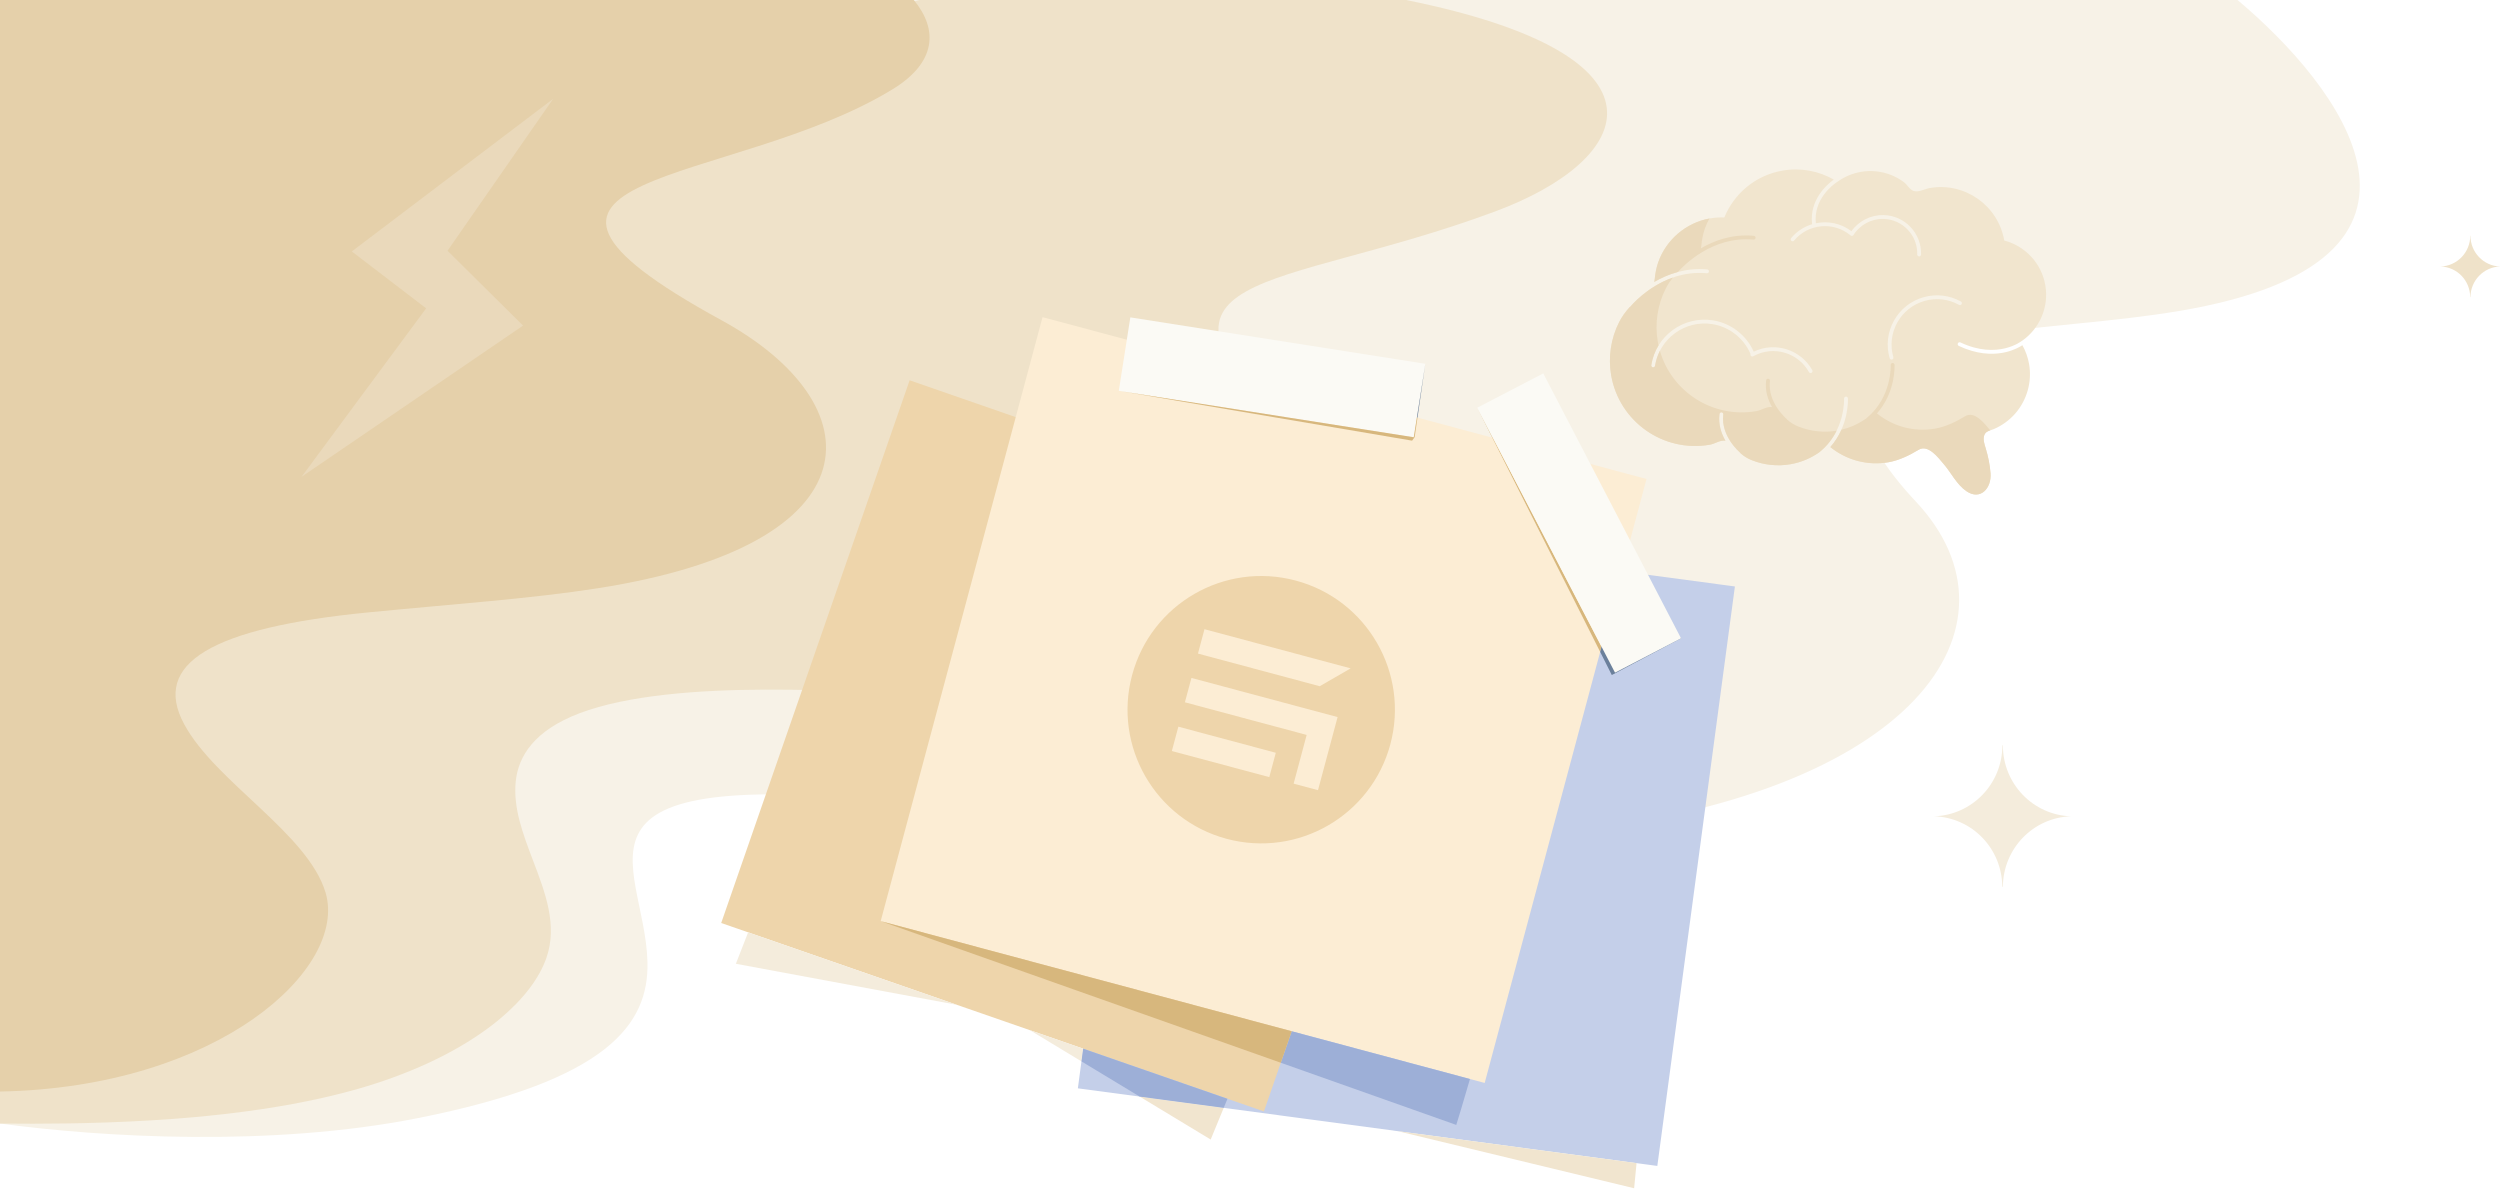
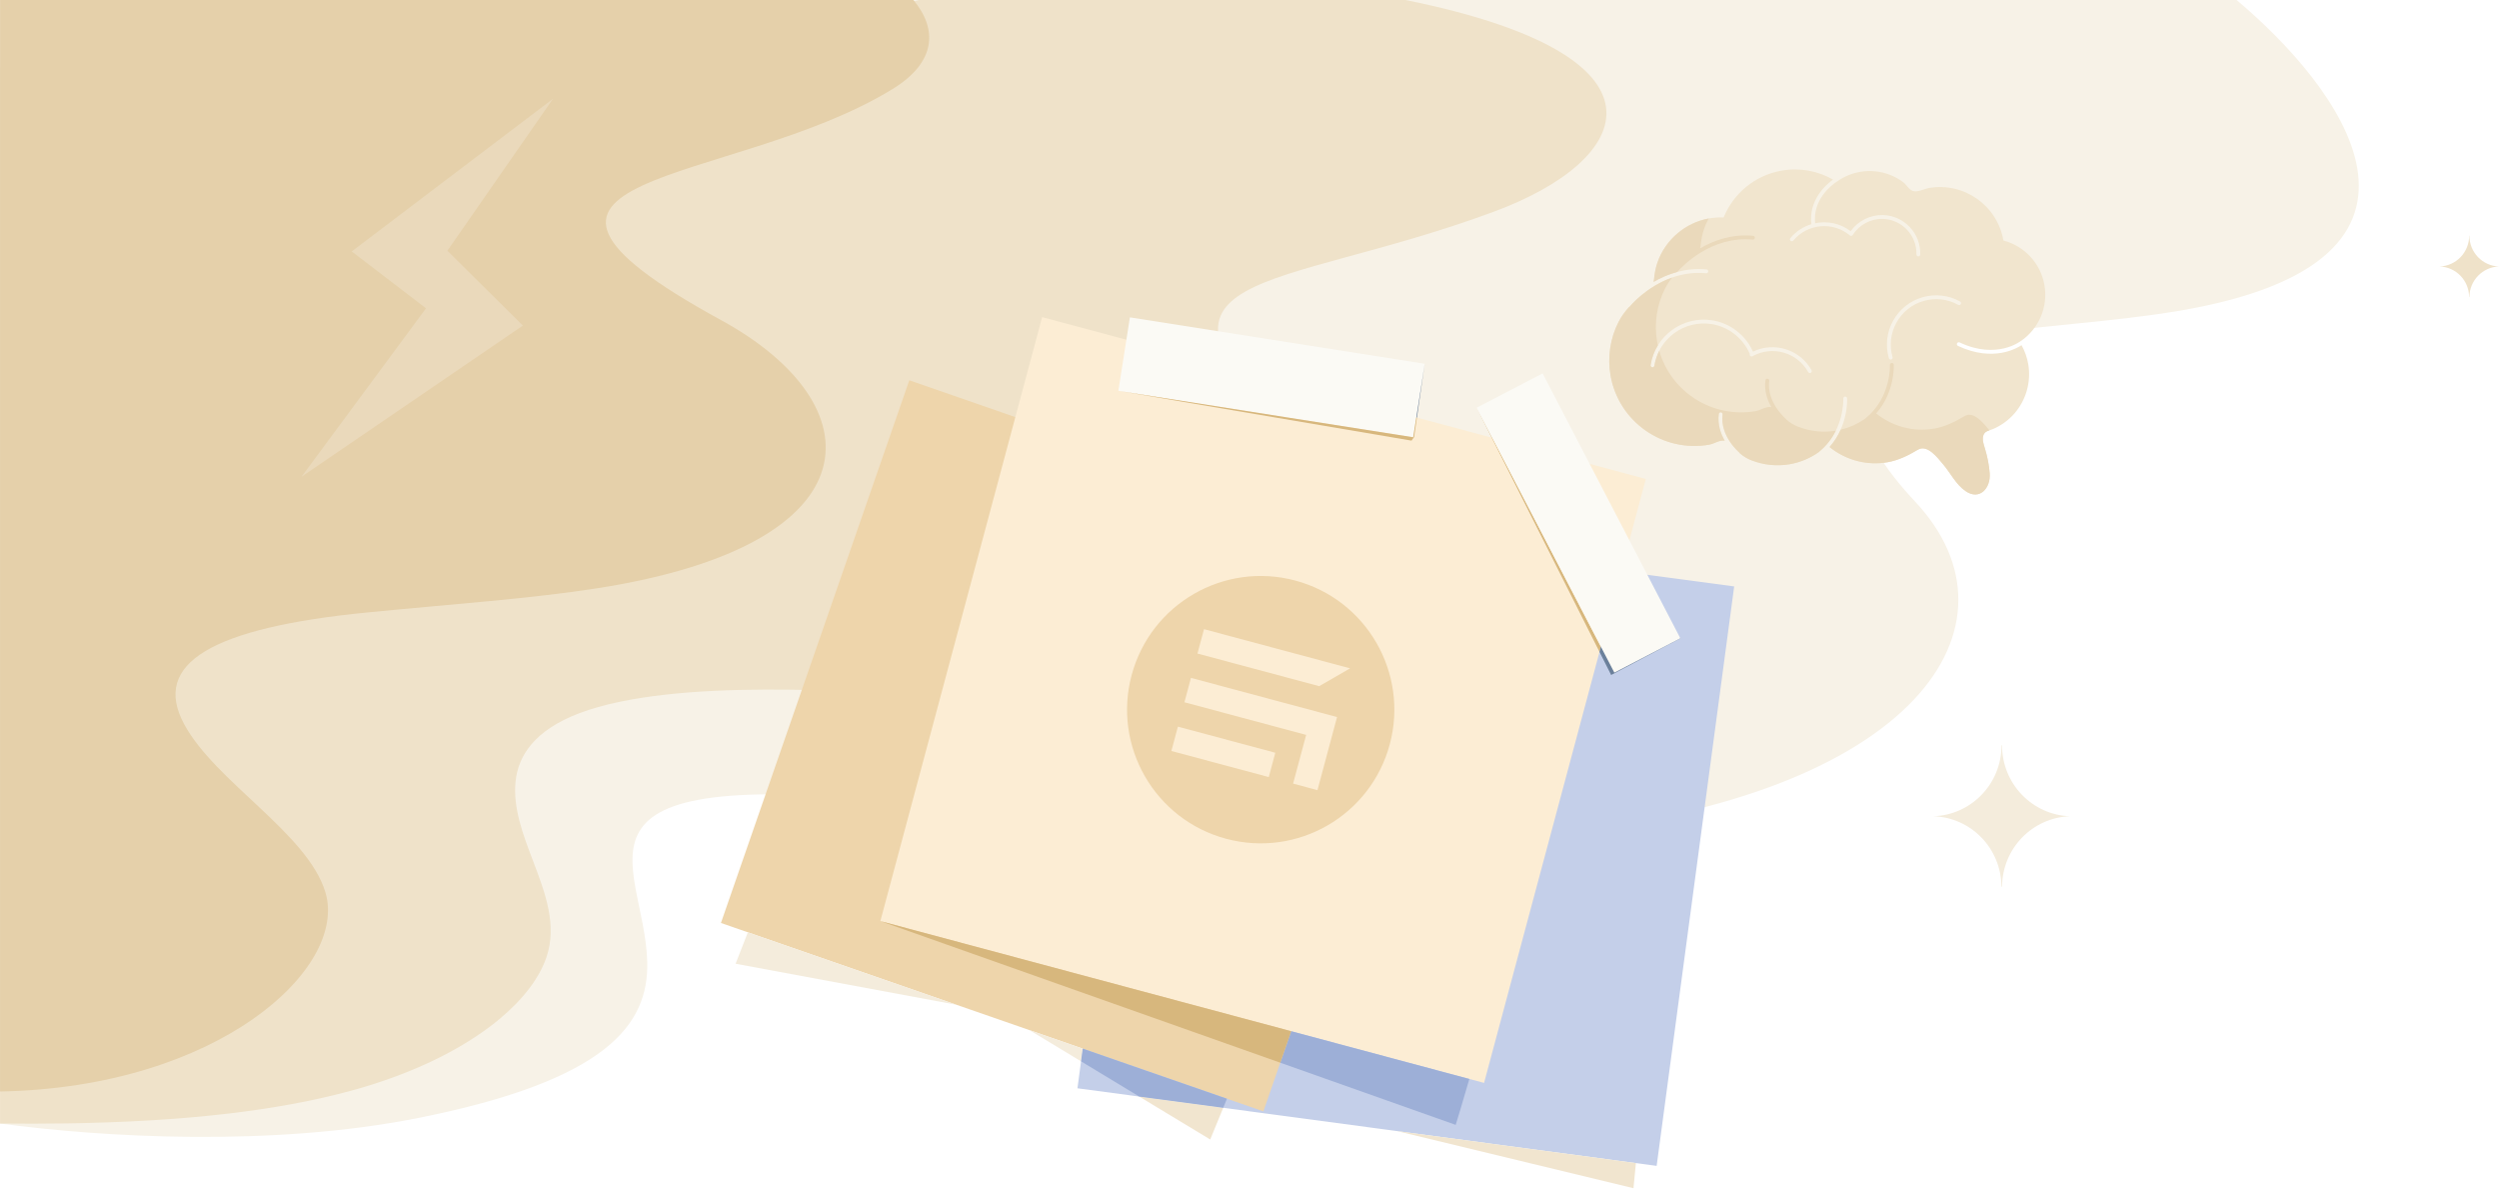
- <svg xmlns="http://www.w3.org/2000/svg" xml:space="preserve" width="12.005in" height="5.706in" version="1.1" style="shape-rendering:geometricPrecision; text-rendering:geometricPrecision; image-rendering:optimizeQuality; fill-rule:evenodd; clip-rule:evenodd" viewBox="0 0 120046 57058">
+ <svg xmlns="http://www.w3.org/2000/svg" xml:space="preserve" width="11.61in" height="5.518in" version="1.1" style="shape-rendering:geometricPrecision; text-rendering:geometricPrecision; image-rendering:optimizeQuality; fill-rule:evenodd; clip-rule:evenodd" viewBox="0 0 116099 55182">
  <defs>
    <style type="text/css">
   
    .fil12 {fill:#6B809B}
    .fil13 {fill:#6B809B}
    .fil9 {fill:#9DAFD7}
    .fil10 {fill:#D7B77D}
    .fil2 {fill:#E5D0AA}
    .fil17 {fill:#EAD9BB}
    .fil14 {fill:#EED5AB}
    .fil1 {fill:#EFE2C9}
    .fil11 {fill:#F1E5CF}
    .fil3 {fill:#F4ECDC}
    .fil0 {fill:#F7F2E7}
    .fil15 {fill:#FCEDD4}
    .fil5 {fill:#C4CFE9;fill-rule:nonzero}
    .fil4 {fill:#EAD9BB;fill-rule:nonzero}
    .fil6 {fill:#EED5AB;fill-rule:nonzero}
    .fil16 {fill:#F1E5CE;fill-rule:nonzero}
    .fil8 {fill:#FBFAF5;fill-rule:nonzero}
    .fil7 {fill:#FCEDD4;fill-rule:nonzero}
   
  </style>
  </defs>
  <g id="Layer_x0020_1">
-     <g id="_2124159170752">
-       <path class="fil0" d="M0 27054l0 -27054 107442 0c4829,4054 11569,12521 -2808,14933 -6201,1041 -13668,698 -14981,3627 -820,1828 1111,4209 2346,5528 5574,5952 -46,14161 -17225,15907 -9423,958 -21189,-350 -29928,-1328 -18970,-2124 -13875,2567 -13756,7532 72,2989 -1908,5678 -11016,7489 -7050,1402 -15191,923 -20074,263l0 -26897z" />
-       <path class="fil1" d="M44153 0l23363 0c13247,2678 11028,7655 4250,10164 -10600,3924 -17976,2655 -9699,10898 2811,2798 2824,6124 -1532,8698 -3133,1852 -8426,3181 -14167,3414 -3194,129 -6414,-69 -9625,-59 -3212,9 -6632,268 -8911,1132 -2196,832 -2937,2076 -3065,3256 -138,1279 347,2552 831,3824 591,1551 1182,3100 643,4658 -339,983 -1104,1997 -2249,2950 -61,52 -124,103 -188,153 -43,35 -87,70 -132,104 -58,46 -118,91 -178,136 -1484,1109 -3494,2113 -5955,2855 -101,30 -202,60 -305,90 -119,34 -240,68 -362,101 -1806,494 -3778,847 -5847,1093 -104,13 -209,25 -313,37 -9,0 -17,1 -26,2 -459,52 -923,99 -1391,141 -132,11 -264,23 -396,34 -119,10 -239,19 -359,29 -57,4 -115,9 -173,13 -1418,107 -2867,173 -4327,207 -130,3 -259,6 -389,8 -35,1 -71,1 -107,2 -122,2 -243,4 -365,6 -1058,16 -2120,17 -3179,5l0 -50708c3059,306 6361,855 9911,1702 16031,3826 22662,-2176 34242,-4945z" />
-       <path class="fil2" d="M0 52414l0 -52414 43878 0c1174,1412 1090,2994 -1004,4278 -7806,4784 -21477,3862 -8232,11097 7371,4028 7602,10748 -5926,12870 -3222,506 -6941,760 -11029,1161 -7530,739 -10411,2451 -8847,5362 1496,2782 5951,5254 6794,8096 1077,3633 -5131,9356 -15634,9550z" />
-       <path class="fil3" d="M92877 39197c1808,59 3258,1543 3268,3381l30 0c14,-1838 1464,-3322 3267,-3381 -1813,-59 -3267,-1558 -3267,-3406l-25 0c0,1848 -1455,3347 -3273,3406z" />
-       <path class="fil1" d="M117196 12797c785,25 1414,670 1418,1467l13 0c7,-797 636,-1442 1419,-1467 -787,-26 -1419,-677 -1419,-1480l-10 0c0,803 -632,1454 -1421,1480z" />
-       <polygon class="fil4" points="26561,4746 16893,12074 20463,14806 14481,22895 25116,15634 21489,12040 " />
+     <g id="_1759348627648">
+       <path class="fil0" d="M0 26164l0 -26164 103909 0c4671,3921 11189,12109 -2716,14442 -5996,1007 -13217,675 -14488,3508 -793,1768 1075,4070 2270,5346 5390,5756 -45,13695 -16659,15384 -9113,926 -20493,-338 -28945,-1284 -18345,-2055 -13418,2482 -13303,7284 69,2891 -1845,5491 -10654,7243 -6819,1356 -14692,893 -19414,255l0 -26014z" />
+       <path class="fil1" d="M42701 0l22595 0c12811,2590 10665,7404 4110,9830 -10251,3794 -17385,2568 -9379,10539 2718,2707 2730,5923 -1482,8413 -3030,1790 -8149,3076 -13702,3301 -3088,125 -6202,-66 -9308,-57 -3106,9 -6414,260 -8618,1095 -2123,805 -2840,2007 -2964,3149 -133,1237 335,2468 804,3698 571,1500 1143,2999 622,4505 -329,951 -1069,1932 -2176,2853 -59,50 -120,99 -181,148 -42,34 -85,67 -128,101 -57,44 -114,88 -173,131 -1435,1073 -3379,2044 -5758,2761 -98,30 -196,59 -295,87 -116,34 -233,66 -350,98 -1748,478 -3654,819 -5655,1057 -101,12 -202,24 -303,35 -9,1 -17,2 -25,3 -444,50 -893,95 -1346,136 -127,11 -255,22 -383,33 -115,9 -231,19 -346,28 -56,4 -112,8 -168,13 -1372,103 -2773,167 -4185,200 -125,3 -250,5 -376,8 -34,0 -69,1 -103,2 -118,2 -236,4 -354,6 -1023,15 -2050,16 -3074,5l0 -49042c2958,296 6152,827 9586,1647 15503,3699 21916,-2105 33115,-4783z" />
+       <path class="fil2" d="M0 50691l0 -50691 42435 0c1136,1366 1054,2896 -971,4137 -7549,4627 -20771,3735 -7961,10733 7129,3895 7352,10394 -5731,12446 -3117,489 -6713,735 -10667,1123 -7282,715 -10068,2370 -8556,5186 1447,2690 5756,5081 6571,7829 1042,3514 -4962,9049 -15120,9237z" />
+       <path class="fil3" d="M89823 37908c1749,57 3151,1492 3161,3270l29 0c14,-1778 1416,-3213 3160,-3270 -1754,-57 -3160,-1507 -3160,-3294l-25 0c0,1787 -1406,3237 -3165,3294z" />
+       <path class="fil1" d="M113342 12376c760,25 1368,648 1372,1419l13 0c6,-771 615,-1394 1372,-1419 -761,-25 -1372,-654 -1372,-1431l-10 0c0,777 -611,1406 -1375,1431z" />
+       <polygon class="fil4" points="25688,4590 16338,11677 19790,14319 14005,22142 24291,15120 20783,11644 " />
      <g>
-         <polygon class="fil5" points="79582,55986 51757,52260 55482,24435 83307,28161 " />
-         <polygon class="fil6" points="60691,53369 34631,44321 43679,18261 69739,27309 " />
-         <polygon class="fil7" points="71292,52002 42289,44231 50061,15229 79063,23000 74457,40190 " />
-         <polygon class="fil8" points="54277,15240 68442,17469 67886,20997 53722,18769 " />
-         <polygon class="fil9" points="70585,51812 62027,49519 61502,51032 69928,54017 70156,53271 " />
-         <polygon class="fil10" points="61502,51032 62027,49519 52467,46958 42289,44231 " />
-         <polygon class="fil11" points="78585,55852 67111,54316 78468,57058 " />
-         <polygon class="fil3" points="45950,48251 35924,44770 35335,46279 " />
-         <polygon class="fil11" points="58761,53198 54728,52658 58135,54719 " />
-         <polygon class="fil3" points="51930,50966 52012,50356 49453,49467 " />
-         <polygon class="fil9" points="52012,50356 51930,50966 54728,52658 58761,53198 58940,52761 54986,51388 54205,51117 " />
-         <polygon class="fil10" points="53726,18769 67807,21160 67930,20988 68066,20054 68036,20046 67886,20997 53727,18770 " />
-         <polygon class="fil12" points="68442,17469 68036,20046 68066,20054 " />
-         <polygon class="fil10" points="76838,31304 76904,31056 70935,19579 " />
-         <polygon class="fil13" points="76938,30930 76838,31304 77396,32414 80720,30651 80015,30259 " />
-         <polygon class="fil8" points="77551,32300 70935,19578 74105,17930 80721,30651 " />
+         <polygon class="fil5" points="76966,54145 50056,50542 53658,23632 80568,27235 " />
+         <polygon class="fil6" points="58695,51614 33492,42864 42243,17661 67446,26411 " />
+         <polygon class="fil7" points="68948,50292 40899,42777 48415,14728 76463,22244 72009,38869 " />
+         <polygon class="fil8" points="52493,14739 66191,16894 65655,20307 51956,18152 " />
+         <polygon class="fil9" points="68264,50109 59988,47891 59480,49354 67629,52241 67849,51520 " />
+         <polygon class="fil10" points="59480,49354 59988,47891 50742,45414 40899,42777 " />
+         <polygon class="fil11" points="76002,54016 64904,52530 75889,55182 " />
+         <polygon class="fil3" points="44439,46664 34743,43298 34173,44757 " />
+         <polygon class="fil11" points="56829,51449 52928,50927 56224,52920 " />
+         <polygon class="fil3" points="50223,49290 50302,48700 47827,47841 " />
+         <polygon class="fil9" points="50302,48700 50223,49290 52928,50927 56829,51449 57002,51026 53178,49699 52423,49436 " />
+         <polygon class="fil10" points="51959,18152 65578,20464 65697,20298 65828,19394 65799,19387 65654,20307 51961,18153 " />
+         <polygon class="fil12" points="66191,16894 65799,19387 65828,19394 " />
+         <polygon class="fil10" points="74311,30275 74376,30034 68603,18935 " />
+         <polygon class="fil13" points="74408,29913 74311,30275 74852,31348 78067,29643 77384,29264 " />
+         <polygon class="fil8" points="75001,31238 68603,18935 71668,17341 78067,29643 " />
        <g>
-           <path class="fil14" d="M66762 35740c917,-3424 -1115,-6944 -4539,-7861 -3424,-918 -6944,1114 -7861,4538 -918,3425 1114,6944 4538,7862 3425,917 6944,-1115 7862,-4539z" />
-           <path class="fil15" d="M61262 36147l-313 1169 -4679 -1253 313 -1169 4679 1253zm-3738 -4763l313 -1171c2340,627 4679,1254 7019,1881l-1485 857c-1948,-522 -3898,-1045 -5847,-1567zm6705 3049c-314,1171 -628,2341 -941,3510l-1170 -314 626 -2339 -5847 -1567 314 -1170c2339,626 4678,1253 7018,1880z" />
+           <path class="fil14" d="M64567 34565c887,-3312 -1078,-6716 -4390,-7603 -3311,-887 -6715,1078 -7603,4390 -887,3311 1078,6715 4390,7602 3312,888 6715,-1077 7603,-4389z" />
+           <path class="fil15" d="M59248 34959l-303 1130 -4525 -1212 303 -1131 4525 1213zm-3616 -4607l304 -1132c2262,606 4525,1212 6787,1819l-1435 828c-1884,-505 -3770,-1010 -5656,-1515zm6485 2949c-303,1132 -607,2264 -910,3395l-1132 -304 607 -2262 -5656 -1516 304 -1132c2262,607 4525,1213 6787,1819z" />
        </g>
      </g>
      <g>
-         <path class="fil16" d="M94194 14603c-24,45 -80,61 -125,36 -510,-282 -1099,-349 -1659,-188 -560,161 -1024,530 -1307,1040 -282,510 -349,1099 -188,1659 14,49 -14,100 -63,114 -3,1 -7,2 -10,3 -46,7 -91,-20 -104,-66 -175,-607 -102,-1246 204,-1799 306,-553 809,-954 1417,-1128 607,-175 1247,-102 1800,204 44,24 60,81 35,125zm-7206 3298c-9,5 -19,9 -29,10 -38,7 -77,-10 -96,-45 -523,-938 -1705,-1281 -2647,-775 -4,3 -8,4 -12,6 -6,3 -11,6 -17,9 -44,25 -100,9 -125,-36 -14,-24 -15,-52 -6,-76 -323,-757 -1021,-1303 -1835,-1431 -1308,-206 -2540,690 -2747,1998 -8,50 -55,85 -105,77 -50,-8 -85,-55 -77,-106 223,-1408 1549,-2373 2958,-2151 864,136 1606,709 1961,1506 1016,-492 2256,-110 2813,889 24,44 8,100 -36,125zm9253 -6352c-293,-1685 -1895,-2813 -3580,-2520 -227,39 -547,223 -778,138 -192,-71 -299,-301 -458,-419 -195,-145 -408,-264 -634,-352 -455,-177 -955,-226 -1436,-143 -393,69 -751,219 -1060,431 -2,1 -3,3 -5,4 0,0 -1,0 -2,0 -19,14 -39,28 -58,42 -1,-1 -2,-2 -3,-2 -249,166 -1149,853 -1033,1992 581,-122 1206,0 1709,381 355,-497 941,-791 1554,-773 492,14 949,219 1287,577 337,358 516,826 502,1318 -2,44 -34,81 -77,88 -6,1 -12,1 -18,1 -51,-1 -91,-44 -90,-95 27,-914 -696,-1678 -1610,-1705 -582,-17 -1138,279 -1450,772 -27,43 -84,56 -127,29 -5,-4 -10,-8 -15,-12 -817,-677 -2032,-565 -2711,251 -33,39 -91,45 -130,12 -39,-32 -44,-91 -12,-130 274,-328 626,-552 1007,-668 -134,-1162 698,-1894 1042,-2143 -720,-411 -1582,-584 -2463,-431 -1303,226 -2327,1110 -2792,2250 -226,-9 -456,5 -687,45 -1139,198 -2103,1014 -2487,2104 -97,275 -145,553 -173,842 -4,39 -10,74 -19,107 612,-359 1493,-701 2544,-602 51,5 88,50 83,100 -5,51 -50,88 -100,83 -2190,-206 -3655,1582 -3670,1600 -11,14 -25,23 -40,29 -194,216 -366,449 -501,714 -400,785 -535,1689 -385,2557 387,2229 2508,3721 4736,3334 251,-43 493,-233 751,-193 -195,-338 -348,-779 -285,-1283 7,-50 53,-86 103,-80 51,7 86,53 80,103 -132,1041 796,1823 805,1831 11,10 20,21 25,34 163,143 332,249 546,334 584,231 1230,299 1848,191 524,-91 999,-297 1404,-587 5,-6 10,-11 16,-16 1219,-997 1156,-2532 1155,-2548 -2,-50 37,-94 88,-96 50,-3 94,36 96,87 3,59 57,1314 -844,2335 755,612 1760,908 2793,729 503,-88 999,-326 1442,-596 467,-284 963,397 1210,684 364,423 619,977 1089,1301 677,466 1214,-150 1160,-857 -32,-405 -113,-803 -230,-1191 -57,-191 -137,-408 -81,-609 67,-240 275,-241 477,-328 388,-167 737,-422 1016,-739 567,-647 816,-1530 669,-2377 -57,-328 -169,-633 -322,-908 -128,84 -392,233 -774,328 -60,14 -125,28 -193,40 -500,87 -1222,75 -2087,-334 -46,-22 -66,-77 -44,-123 22,-46 77,-65 123,-44 1784,844 2935,-62 2946,-72 7,-6 16,-10 24,-13 826,-581 1289,-1605 1105,-2665 -186,-1072 -983,-1885 -1971,-2144z" />
-         <path class="fil17" d="M84341 19741c-2079,361 -4063,-914 -4635,-2895 -112,219 -191,459 -232,715 -8,50 -55,85 -105,77 -50,-8 -85,-55 -77,-106 55,-345 176,-664 348,-946 -13,-59 -25,-119 -35,-179 -151,-868 -15,-1773 385,-2558 96,-188 211,-360 339,-522 -1256,440 -2027,1381 -2038,1394 -11,14 -25,23 -40,29 -194,216 -366,449 -501,714 -400,785 -535,1689 -385,2557 387,2229 2508,3721 4736,3334 251,-43 493,-233 751,-193 -195,-338 -349,-779 -285,-1283 7,-50 53,-86 103,-80 51,7 86,53 80,103 -132,1041 796,1823 805,1831 11,10 20,21 25,34 163,143 332,249 546,334 584,231 1230,299 1848,191 524,-91 999,-297 1404,-587l16 -16c372,-305 626,-660 797,-1007 -612,102 -1249,33 -1825,-196 -215,-85 -383,-190 -546,-333 -6,-13 -14,-25 -25,-34 -10,-8 -937,-791 -805,-1831 6,-51 -30,-97 -80,-103 -51,-7 -97,29 -103,80 -64,503 90,944 285,1282 -259,-39 -500,150 -751,194z" />
-         <path class="fil17" d="M88422 20635c-124,276 -295,562 -533,832 707,574 1634,869 2598,757 65,-7 130,-17 195,-28 503,-88 999,-326 1442,-596 467,-284 963,397 1210,684 364,423 619,977 1089,1301 677,466 1214,-150 1160,-857 -32,-405 -113,-803 -230,-1191 -57,-191 -137,-408 -81,-609 46,-168 162,-219 297,-264 -249,-290 -741,-961 -1205,-678 -443,270 -939,508 -1442,595 -1033,180 -2038,-116 -2793,-729 900,-1020 847,-2275 844,-2335 -3,-50 -46,-89 -97,-87 -51,3 -90,46 -87,97 1,15 63,1550 -1156,2547l-15 16c-30,22 -60,43 -91,63 -329,220 -701,386 -1105,482z" />
-         <path class="fil17" d="M80571 13059c251,-284 1642,-1740 3629,-1552 51,5 96,-33 101,-83 4,-51 -33,-96 -84,-101 -1050,-99 -1932,243 -2544,602 9,-32 16,-68 20,-107 28,-289 75,-567 172,-842 60,-168 133,-330 218,-484 -1126,207 -2076,1018 -2457,2099 -97,275 -145,553 -173,842 -4,39 -10,74 -19,107 313,-184 697,-363 1137,-481z" />
+         <path class="fil16" d="M91098 14123c-24,43 -78,59 -122,35 -493,-273 -1062,-338 -1604,-182 -542,155 -991,513 -1264,1006 -273,493 -338,1063 -182,1604 13,48 -14,97 -61,111 -3,1 -6,1 -10,2 -44,7 -88,-19 -100,-63 -169,-588 -99,-1206 197,-1741 296,-534 783,-922 1370,-1091 588,-168 1206,-98 1741,198 43,24 58,78 35,121zm-6970 3189c-9,6 -18,9 -28,10 -36,7 -74,-10 -93,-44 -506,-907 -1649,-1238 -2560,-749 -4,3 -8,4 -12,6 -5,3 -10,6 -15,9 -43,23 -98,8 -122,-35 -13,-23 -14,-50 -5,-74 -313,-731 -988,-1260 -1775,-1384 -1265,-199 -2457,667 -2657,1933 -7,48 -53,81 -101,74 -49,-8 -82,-54 -75,-102 215,-1362 1498,-2296 2861,-2081 835,132 1553,686 1896,1456 983,-475 2182,-105 2720,860 24,43 9,98 -34,121zm8949 -6143c-283,-1629 -1833,-2720 -3462,-2437 -220,38 -530,215 -752,134 -187,-69 -290,-291 -444,-406 -188,-140 -395,-255 -613,-340 -440,-171 -924,-219 -1389,-138 -380,66 -726,212 -1025,416 -2,2 -3,3 -5,4 0,0 -1,1 -1,1 -19,13 -38,26 -57,40 -1,-1 -2,-2 -3,-2 -241,161 -1111,825 -998,1927 561,-118 1166,-1 1652,368 344,-480 910,-765 1503,-748 476,14 917,212 1244,558 327,346 499,799 486,1275 -1,43 -33,78 -74,85 -6,1 -12,2 -18,1 -49,-1 -88,-42 -86,-91 25,-884 -673,-1624 -1557,-1649 -564,-17 -1101,269 -1403,746 -26,42 -81,54 -123,28 -5,-4 -10,-7 -14,-12 -790,-654 -1966,-546 -2622,243 -32,38 -88,43 -126,12 -38,-32 -43,-88 -11,-126 264,-317 605,-534 974,-646 -130,-1124 674,-1831 1007,-2072 -697,-398 -1530,-565 -2382,-417 -1260,219 -2250,1073 -2700,2176 -218,-9 -441,4 -665,43 -1101,191 -2034,981 -2405,2035 -94,266 -140,535 -167,814 -4,38 -10,72 -19,104 592,-348 1445,-678 2461,-582 49,4 85,48 80,97 -5,49 -48,85 -97,80 -2118,-200 -3535,1529 -3549,1547 -10,13 -24,23 -39,28 -187,209 -354,435 -484,690 -387,760 -518,1634 -372,2474 374,2155 2425,3598 4580,3224 243,-42 476,-225 726,-187 -188,-327 -337,-753 -275,-1240 6,-49 51,-84 99,-78 49,6 84,51 78,100 -128,1006 769,1763 778,1771 11,9 19,20 24,32 158,139 321,241 528,323 565,224 1189,289 1788,186 507,-89 966,-288 1358,-569 4,-5 9,-11 14,-15 1179,-964 1119,-2449 1118,-2464 -2,-49 35,-91 84,-93 50,-3 92,35 94,84 3,57 54,1271 -817,2258 731,592 1703,879 2702,705 486,-84 966,-315 1394,-576 452,-275 931,384 1170,662 352,408 599,944 1054,1257 655,452 1174,-144 1121,-828 -30,-392 -109,-777 -222,-1152 -55,-185 -133,-395 -79,-589 65,-232 266,-233 462,-317 375,-162 713,-408 983,-715 548,-625 789,-1480 646,-2299 -55,-317 -162,-612 -311,-878 -124,81 -379,225 -749,317 -58,14 -120,27 -186,39 -483,84 -1182,73 -2019,-323 -44,-21 -63,-74 -42,-119 21,-44 74,-63 119,-42 1725,816 2838,-61 2849,-70 7,-6 15,-10 24,-13 798,-562 1246,-1552 1068,-2577 -180,-1037 -950,-1823 -1906,-2074z" />
+         <path class="fil17" d="M81568 19092c-2011,349 -3930,-884 -4482,-2800 -109,212 -185,444 -225,692 -7,48 -53,81 -101,74 -49,-8 -82,-54 -75,-102 53,-334 170,-643 337,-915 -13,-57 -24,-115 -34,-174 -146,-839 -15,-1714 372,-2473 93,-182 204,-349 328,-505 -1215,425 -1961,1335 -1971,1348 -10,13 -24,23 -39,28 -187,209 -353,435 -484,690 -387,760 -518,1634 -372,2474 374,2155 2425,3598 4580,3224 243,-42 476,-225 726,-187 -188,-327 -337,-753 -275,-1240 6,-49 51,-84 99,-78 49,6 84,51 78,100 -128,1006 769,1763 778,1771 11,9 19,20 24,33 158,138 321,240 528,322 565,224 1189,289 1788,186 507,-89 966,-288 1358,-569l14 -15c361,-295 606,-639 772,-974 -592,98 -1208,32 -1766,-189 -207,-83 -370,-184 -528,-323 -5,-12 -13,-24 -24,-33 -9,-7 -906,-765 -779,-1771 7,-48 -28,-93 -77,-99 -49,-6 -93,28 -99,77 -62,487 87,913 275,1241 -250,-39 -483,144 -726,187z" />
+         <path class="fil17" d="M85515 19957c-120,267 -285,543 -516,804 684,555 1581,841 2513,733 63,-8 126,-17 189,-28 486,-84 966,-315 1394,-576 452,-275 931,384 1170,662 352,409 599,944 1054,1257 655,452 1174,-144 1121,-828 -30,-392 -109,-777 -222,-1152 -55,-185 -133,-395 -79,-589 46,-163 158,-212 288,-255 -241,-281 -717,-930 -1166,-656 -428,261 -908,491 -1394,576 -999,173 -1971,-113 -2702,-705 871,-988 820,-2201 817,-2259 -3,-49 -44,-86 -94,-84 -49,3 -86,45 -84,94 1,15 61,1499 -1118,2463l-14 16c-29,20 -59,41 -88,61 -318,212 -678,373 -1069,466z" />
+         <path class="fil17" d="M77922 12630c243,-275 1588,-1683 3510,-1502 49,5 92,-31 97,-80 5,-49 -31,-92 -80,-97 -1016,-96 -1869,235 -2461,582 9,-31 15,-66 19,-103 27,-280 73,-549 167,-814 57,-163 128,-320 211,-469 -1089,200 -2009,985 -2377,2030 -94,266 -140,535 -167,814 -4,38 -10,72 -19,104 303,-178 674,-351 1100,-465z" />
      </g>
    </g>
  </g>
</svg>
